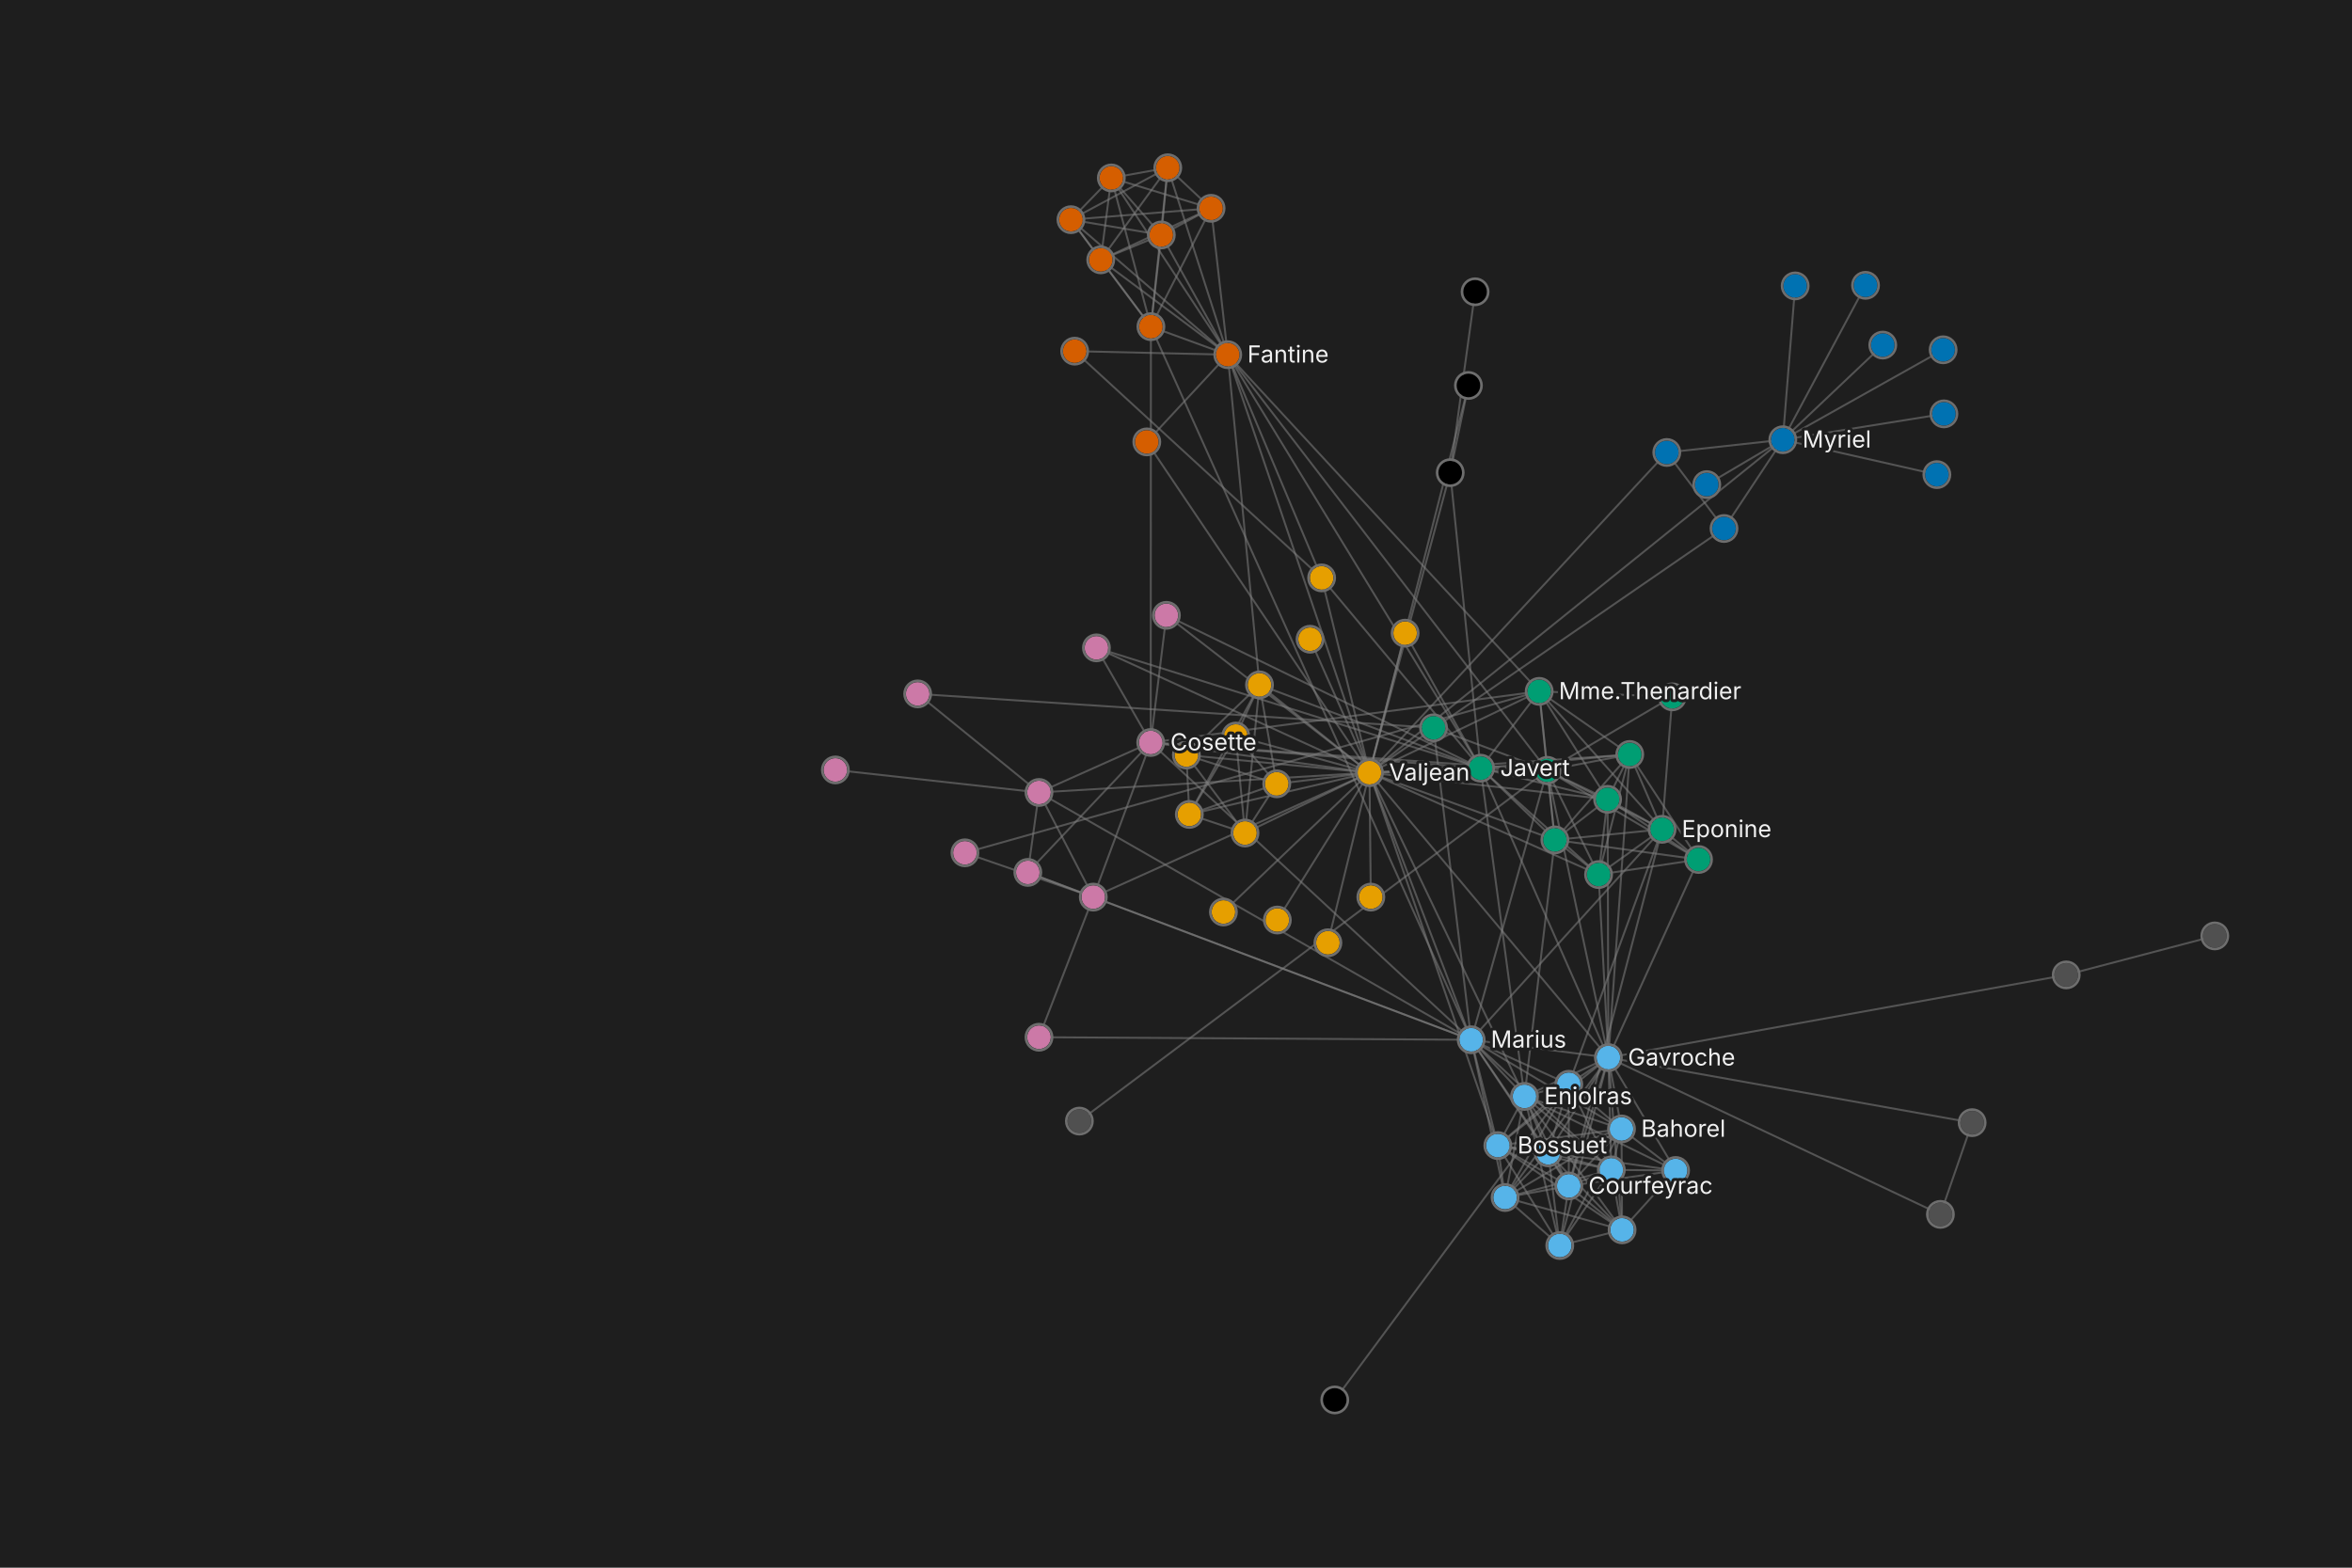
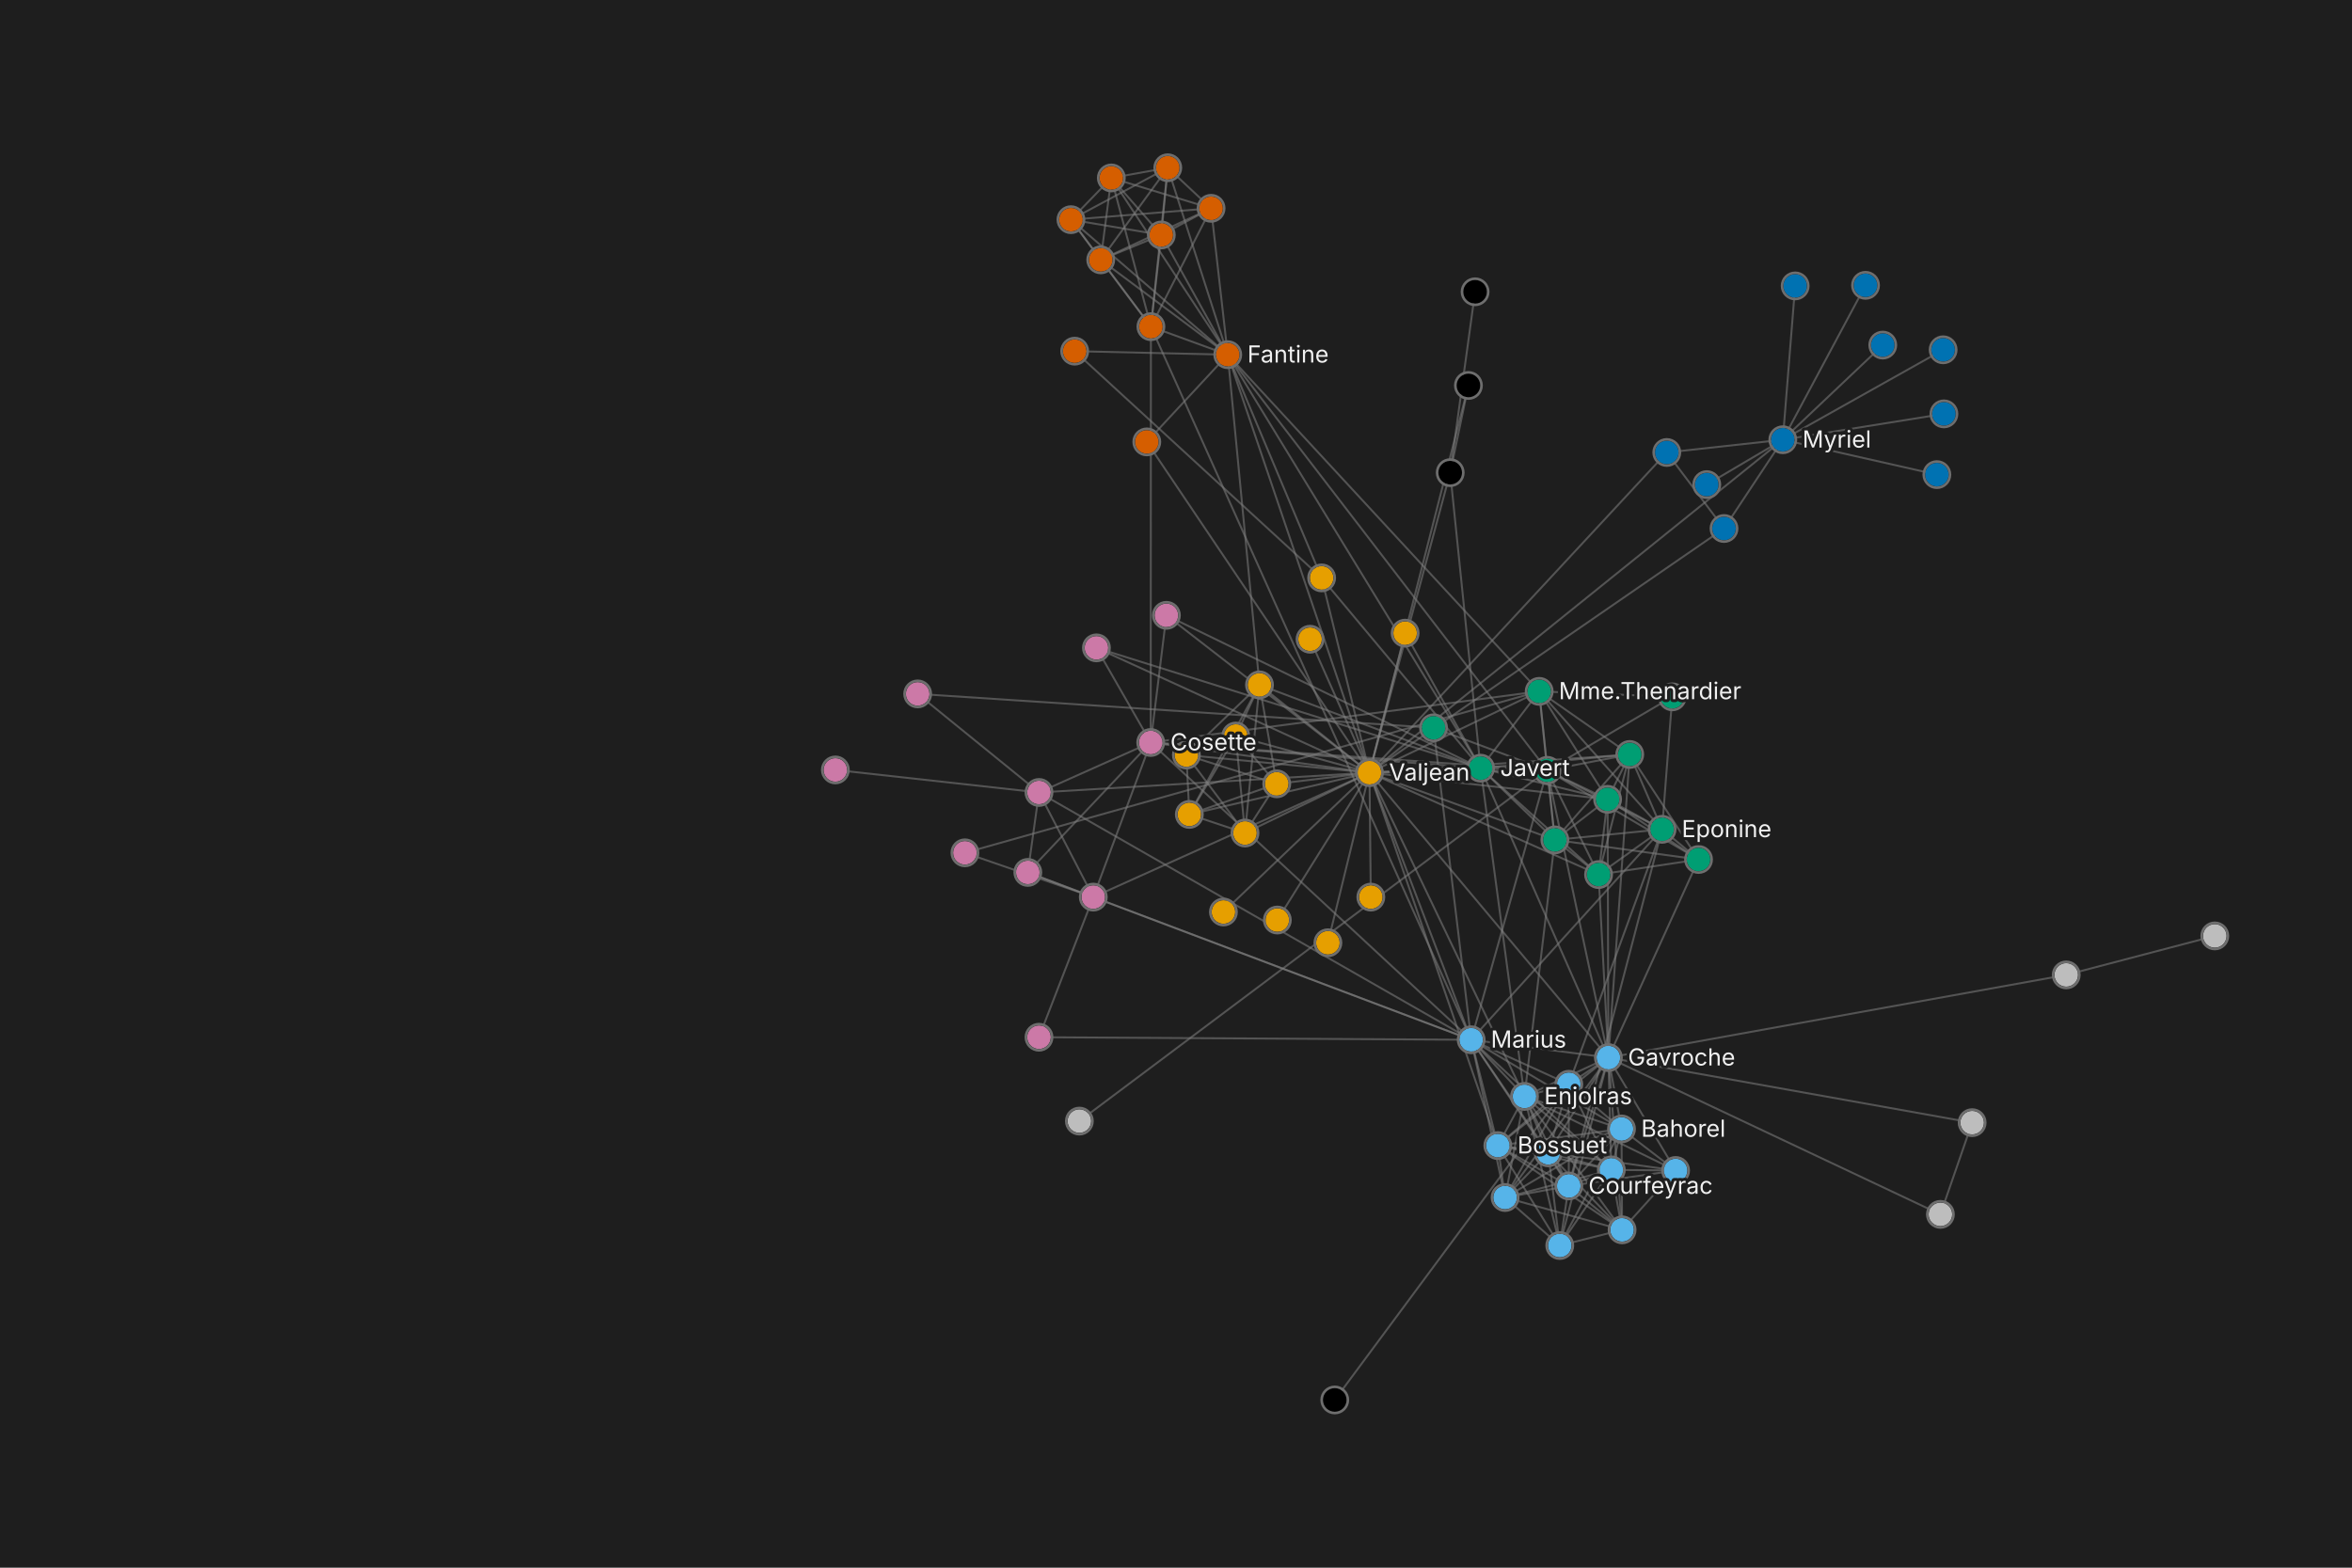
<svg xmlns="http://www.w3.org/2000/svg" viewBox="0 0 1200 800" width="1200" height="800" role="img" aria-label="Les Miserables colored by group, nothing selected">
  <rect width="1200" height="800" fill="#1E1E1E" />
  <g stroke="#808080" stroke-width="1" stroke-opacity="0.55" stroke-linecap="round">
    <line x1="991.8" y1="211.2" x2="909.6" y2="224.4" />
    <line x1="879.6" y1="269.7" x2="909.6" y2="224.4" />
    <line x1="850.4" y1="230.9" x2="909.6" y2="224.4" />
    <line x1="850.4" y1="230.9" x2="879.6" y2="269.7" />
    <line x1="915.9" y1="145.9" x2="909.6" y2="224.4" />
    <line x1="960.6" y1="176.1" x2="909.6" y2="224.4" />
    <line x1="988.2" y1="242.2" x2="909.6" y2="224.4" />
    <line x1="951.8" y1="145.6" x2="909.6" y2="224.4" />
    <line x1="991.4" y1="178.5" x2="909.6" y2="224.4" />
    <line x1="870.8" y1="247.3" x2="909.6" y2="224.4" />
    <line x1="698.7" y1="394.3" x2="677.5" y2="481.1" />
    <line x1="698.7" y1="394.3" x2="850.4" y2="230.9" />
    <line x1="698.7" y1="394.3" x2="879.6" y2="269.7" />
    <line x1="698.7" y1="394.3" x2="909.6" y2="224.4" />
    <line x1="585.1" y1="225.5" x2="698.7" y2="394.3" />
    <line x1="651.7" y1="469.5" x2="698.7" y2="394.3" />
    <line x1="668.4" y1="326.2" x2="698.7" y2="394.3" />
    <line x1="624.2" y1="465.4" x2="698.7" y2="394.3" />
    <line x1="592.5" y1="119.9" x2="587.2" y2="166.7" />
    <line x1="561.6" y1="132.6" x2="587.2" y2="166.7" />
    <line x1="561.6" y1="132.6" x2="592.5" y2="119.9" />
    <line x1="617.9" y1="106.3" x2="587.2" y2="166.7" />
    <line x1="617.9" y1="106.3" x2="592.5" y2="119.9" />
    <line x1="617.9" y1="106.3" x2="561.6" y2="132.6" />
    <line x1="546.4" y1="112.1" x2="587.2" y2="166.7" />
    <line x1="546.4" y1="112.1" x2="592.5" y2="119.9" />
    <line x1="546.4" y1="112.1" x2="561.6" y2="132.6" />
    <line x1="546.4" y1="112.1" x2="617.9" y2="106.3" />
    <line x1="567" y1="90.8" x2="587.2" y2="166.7" />
    <line x1="567" y1="90.8" x2="592.5" y2="119.9" />
    <line x1="567" y1="90.8" x2="561.6" y2="132.6" />
    <line x1="567" y1="90.8" x2="617.9" y2="106.3" />
    <line x1="567" y1="90.8" x2="546.4" y2="112.1" />
    <line x1="595.8" y1="85.6" x2="587.2" y2="166.7" />
    <line x1="595.8" y1="85.6" x2="592.5" y2="119.9" />
    <line x1="595.8" y1="85.6" x2="561.6" y2="132.6" />
    <line x1="595.8" y1="85.6" x2="617.9" y2="106.3" />
    <line x1="595.8" y1="85.6" x2="546.4" y2="112.1" />
    <line x1="595.8" y1="85.6" x2="567" y2="90.8" />
    <line x1="626.4" y1="181" x2="587.2" y2="166.7" />
    <line x1="626.4" y1="181" x2="592.5" y2="119.9" />
    <line x1="626.4" y1="181" x2="561.6" y2="132.6" />
    <line x1="626.4" y1="181" x2="617.9" y2="106.3" />
    <line x1="626.4" y1="181" x2="546.4" y2="112.1" />
    <line x1="626.4" y1="181" x2="567" y2="90.8" />
    <line x1="626.4" y1="181" x2="595.8" y2="85.6" />
    <line x1="626.4" y1="181" x2="585.1" y2="225.5" />
    <line x1="626.4" y1="181" x2="698.7" y2="394.3" />
    <line x1="785.3" y1="352.8" x2="626.4" y2="181" />
    <line x1="785.3" y1="352.8" x2="698.7" y2="394.3" />
    <line x1="789.4" y1="393.1" x2="785.3" y2="352.8" />
    <line x1="789.4" y1="393.1" x2="626.4" y2="181" />
    <line x1="789.4" y1="393.1" x2="698.7" y2="394.3" />
    <line x1="587.1" y1="378.9" x2="785.3" y2="352.8" />
    <line x1="587.1" y1="378.9" x2="698.7" y2="394.3" />
    <line x1="587.1" y1="378.9" x2="587.2" y2="166.7" />
    <line x1="587.1" y1="378.9" x2="789.4" y2="393.1" />
    <line x1="755.4" y1="392" x2="698.7" y2="394.3" />
    <line x1="755.4" y1="392" x2="626.4" y2="181" />
    <line x1="755.4" y1="392" x2="789.4" y2="393.1" />
    <line x1="755.4" y1="392" x2="785.3" y2="352.8" />
    <line x1="755.4" y1="392" x2="587.1" y2="378.9" />
    <line x1="739.9" y1="241.2" x2="698.7" y2="394.3" />
    <line x1="739.9" y1="241.2" x2="755.4" y2="392" />
    <line x1="642.6" y1="349.5" x2="626.4" y2="181" />
    <line x1="642.6" y1="349.5" x2="755.4" y2="392" />
    <line x1="642.6" y1="349.5" x2="698.7" y2="394.3" />
    <line x1="548.3" y1="179.2" x2="626.4" y2="181" />
    <line x1="674.3" y1="294.9" x2="548.3" y2="179.2" />
    <line x1="674.3" y1="294.9" x2="698.7" y2="394.3" />
    <line x1="674.3" y1="294.9" x2="626.4" y2="181" />
    <line x1="674.3" y1="294.9" x2="755.4" y2="392" />
    <line x1="699.4" y1="457.8" x2="698.7" y2="394.3" />
    <line x1="716.9" y1="323.1" x2="698.7" y2="394.3" />
    <line x1="716.9" y1="323.1" x2="755.4" y2="392" />
    <line x1="651.4" y1="400" x2="698.7" y2="394.3" />
    <line x1="651.4" y1="400" x2="642.6" y2="349.5" />
    <line x1="630.5" y1="375.6" x2="698.7" y2="394.3" />
    <line x1="630.5" y1="375.6" x2="651.4" y2="400" />
    <line x1="630.5" y1="375.6" x2="642.6" y2="349.5" />
    <line x1="605.3" y1="385.3" x2="651.4" y2="400" />
    <line x1="605.3" y1="385.3" x2="630.5" y2="375.6" />
    <line x1="605.3" y1="385.3" x2="698.7" y2="394.3" />
    <line x1="605.3" y1="385.3" x2="642.6" y2="349.5" />
    <line x1="635.2" y1="425.1" x2="651.4" y2="400" />
    <line x1="635.2" y1="425.1" x2="630.5" y2="375.6" />
    <line x1="635.2" y1="425.1" x2="605.3" y2="385.3" />
    <line x1="635.2" y1="425.1" x2="698.7" y2="394.3" />
    <line x1="635.2" y1="425.1" x2="642.6" y2="349.5" />
    <line x1="606.8" y1="415.6" x2="651.4" y2="400" />
    <line x1="606.8" y1="415.6" x2="630.5" y2="375.6" />
    <line x1="606.8" y1="415.6" x2="605.3" y2="385.3" />
    <line x1="606.8" y1="415.6" x2="635.2" y2="425.1" />
    <line x1="606.8" y1="415.6" x2="698.7" y2="394.3" />
    <line x1="606.8" y1="415.6" x2="642.6" y2="349.5" />
    <line x1="731.4" y1="371.4" x2="789.4" y2="393.1" />
    <line x1="550.7" y1="572.1" x2="789.4" y2="393.1" />
    <line x1="848" y1="423.2" x2="785.3" y2="352.8" />
    <line x1="848" y1="423.2" x2="789.4" y2="393.1" />
    <line x1="853.2" y1="355.6" x2="848" y2="423.2" />
    <line x1="853.2" y1="355.6" x2="789.4" y2="393.1" />
    <line x1="853.2" y1="355.6" x2="785.3" y2="352.8" />
    <line x1="595.1" y1="314" x2="698.7" y2="394.3" />
    <line x1="595.1" y1="314" x2="587.1" y2="378.9" />
    <line x1="595.1" y1="314" x2="755.4" y2="392" />
    <line x1="749.2" y1="196.7" x2="739.9" y2="241.2" />
    <line x1="749.2" y1="196.7" x2="698.7" y2="394.3" />
    <line x1="752.6" y1="148.9" x2="739.9" y2="241.2" />
    <line x1="1054.2" y1="497.5" x2="1130" y2="477.6" />
    <line x1="820.6" y1="539.7" x2="1054.2" y2="497.5" />
    <line x1="820.6" y1="539.7" x2="789.4" y2="393.1" />
    <line x1="820.6" y1="539.7" x2="755.4" y2="392" />
    <line x1="820.6" y1="539.7" x2="698.7" y2="394.3" />
    <line x1="557.8" y1="457.8" x2="587.1" y2="378.9" />
    <line x1="557.8" y1="457.8" x2="698.7" y2="394.3" />
    <line x1="492.3" y1="435.2" x2="557.8" y2="457.8" />
    <line x1="492.3" y1="435.2" x2="785.3" y2="352.8" />
    <line x1="530.1" y1="404.4" x2="557.8" y2="457.8" />
    <line x1="530.1" y1="404.4" x2="587.1" y2="378.9" />
    <line x1="530.1" y1="404.4" x2="698.7" y2="394.3" />
    <line x1="468.2" y1="354.1" x2="530.1" y2="404.4" />
    <line x1="468.2" y1="354.1" x2="731.4" y2="371.4" />
    <line x1="426.2" y1="392.9" x2="530.1" y2="404.4" />
    <line x1="524.4" y1="445.2" x2="530.1" y2="404.4" />
    <line x1="524.4" y1="445.2" x2="557.8" y2="457.8" />
    <line x1="524.4" y1="445.2" x2="587.1" y2="378.9" />
    <line x1="750.6" y1="530.6" x2="530.1" y2="404.4" />
    <line x1="750.6" y1="530.6" x2="557.8" y2="457.8" />
    <line x1="750.6" y1="530.6" x2="731.4" y2="371.4" />
    <line x1="750.6" y1="530.6" x2="524.4" y2="445.2" />
    <line x1="750.6" y1="530.6" x2="587.1" y2="378.9" />
    <line x1="750.6" y1="530.6" x2="698.7" y2="394.3" />
    <line x1="750.6" y1="530.6" x2="587.2" y2="166.7" />
    <line x1="750.6" y1="530.6" x2="789.4" y2="393.1" />
    <line x1="750.6" y1="530.6" x2="848" y2="423.2" />
    <line x1="750.6" y1="530.6" x2="820.6" y2="539.7" />
    <line x1="530.1" y1="529.3" x2="557.8" y2="457.8" />
    <line x1="530.1" y1="529.3" x2="750.6" y2="530.6" />
    <line x1="800.4" y1="553.3" x2="750.6" y2="530.6" />
    <line x1="800.4" y1="553.3" x2="848" y2="423.2" />
    <line x1="800.4" y1="553.3" x2="820.6" y2="539.7" />
    <line x1="777.8" y1="559.5" x2="750.6" y2="530.6" />
    <line x1="777.8" y1="559.5" x2="820.6" y2="539.7" />
    <line x1="777.8" y1="559.5" x2="755.4" y2="392" />
    <line x1="777.8" y1="559.5" x2="800.4" y2="553.3" />
    <line x1="777.8" y1="559.5" x2="698.7" y2="394.3" />
    <line x1="789.9" y1="588.3" x2="777.8" y2="559.5" />
    <line x1="789.9" y1="588.3" x2="750.6" y2="530.6" />
    <line x1="789.9" y1="588.3" x2="820.6" y2="539.7" />
    <line x1="789.9" y1="588.3" x2="800.4" y2="553.3" />
    <line x1="795.8" y1="635.6" x2="820.6" y2="539.7" />
    <line x1="795.8" y1="635.6" x2="777.8" y2="559.5" />
    <line x1="795.8" y1="635.6" x2="789.9" y2="588.3" />
    <line x1="767.9" y1="611.1" x2="820.6" y2="539.7" />
    <line x1="767.9" y1="611.1" x2="777.8" y2="559.5" />
    <line x1="767.9" y1="611.1" x2="795.8" y2="635.6" />
    <line x1="767.9" y1="611.1" x2="789.9" y2="588.3" />
    <line x1="767.9" y1="611.1" x2="800.4" y2="553.3" />
    <line x1="767.9" y1="611.1" x2="750.6" y2="530.6" />
    <line x1="800.4" y1="605.2" x2="750.6" y2="530.6" />
    <line x1="800.4" y1="605.2" x2="777.8" y2="559.5" />
    <line x1="800.4" y1="605.2" x2="789.9" y2="588.3" />
    <line x1="800.4" y1="605.2" x2="820.6" y2="539.7" />
    <line x1="800.4" y1="605.2" x2="800.4" y2="553.3" />
    <line x1="800.4" y1="605.2" x2="848" y2="423.2" />
    <line x1="800.4" y1="605.2" x2="767.9" y2="611.1" />
    <line x1="800.4" y1="605.2" x2="795.8" y2="635.6" />
    <line x1="827.3" y1="576.1" x2="789.9" y2="588.3" />
    <line x1="827.3" y1="576.1" x2="820.6" y2="539.7" />
    <line x1="827.3" y1="576.1" x2="800.4" y2="605.2" />
    <line x1="827.3" y1="576.1" x2="800.4" y2="553.3" />
    <line x1="827.3" y1="576.1" x2="777.8" y2="559.5" />
    <line x1="827.3" y1="576.1" x2="767.9" y2="611.1" />
    <line x1="827.3" y1="576.1" x2="795.8" y2="635.6" />
    <line x1="827.3" y1="576.1" x2="750.6" y2="530.6" />
    <line x1="764.2" y1="584.6" x2="750.6" y2="530.6" />
    <line x1="764.2" y1="584.6" x2="800.4" y2="605.2" />
    <line x1="764.2" y1="584.6" x2="820.6" y2="539.7" />
    <line x1="764.2" y1="584.6" x2="827.3" y2="576.1" />
    <line x1="764.2" y1="584.6" x2="777.8" y2="559.5" />
    <line x1="764.2" y1="584.6" x2="767.9" y2="611.1" />
    <line x1="764.2" y1="584.6" x2="795.8" y2="635.6" />
    <line x1="764.2" y1="584.6" x2="789.9" y2="588.3" />
    <line x1="764.2" y1="584.6" x2="800.4" y2="553.3" />
    <line x1="764.2" y1="584.6" x2="698.7" y2="394.3" />
    <line x1="822.1" y1="597" x2="827.3" y2="576.1" />
    <line x1="822.1" y1="597" x2="764.2" y2="584.6" />
    <line x1="822.1" y1="597" x2="820.6" y2="539.7" />
    <line x1="822.1" y1="597" x2="800.4" y2="605.2" />
    <line x1="822.1" y1="597" x2="777.8" y2="559.5" />
    <line x1="822.1" y1="597" x2="767.9" y2="611.1" />
    <line x1="822.1" y1="597" x2="795.8" y2="635.6" />
    <line x1="822.1" y1="597" x2="789.9" y2="588.3" />
    <line x1="822.1" y1="597" x2="800.4" y2="553.3" />
    <line x1="822.1" y1="597" x2="750.6" y2="530.6" />
    <line x1="827.6" y1="627.6" x2="764.2" y2="584.6" />
    <line x1="827.6" y1="627.6" x2="777.8" y2="559.5" />
    <line x1="827.6" y1="627.6" x2="789.9" y2="588.3" />
    <line x1="827.6" y1="627.6" x2="800.4" y2="605.2" />
    <line x1="827.6" y1="627.6" x2="822.1" y2="597" />
    <line x1="827.6" y1="627.6" x2="820.6" y2="539.7" />
    <line x1="827.6" y1="627.6" x2="827.3" y2="576.1" />
    <line x1="827.6" y1="627.6" x2="767.9" y2="611.1" />
    <line x1="827.6" y1="627.6" x2="795.8" y2="635.6" />
    <line x1="681" y1="714.4" x2="800.4" y2="553.3" />
    <line x1="820.2" y1="407.9" x2="789.4" y2="393.1" />
    <line x1="820.2" y1="407.9" x2="698.7" y2="394.3" />
    <line x1="820.2" y1="407.9" x2="785.3" y2="352.8" />
    <line x1="820.2" y1="407.9" x2="755.4" y2="392" />
    <line x1="820.2" y1="407.9" x2="820.6" y2="539.7" />
    <line x1="820.2" y1="407.9" x2="848" y2="423.2" />
    <line x1="831.5" y1="385" x2="789.4" y2="393.1" />
    <line x1="831.5" y1="385" x2="820.2" y2="407.9" />
    <line x1="831.5" y1="385" x2="698.7" y2="394.3" />
    <line x1="831.5" y1="385" x2="785.3" y2="352.8" />
    <line x1="831.5" y1="385" x2="755.4" y2="392" />
    <line x1="831.5" y1="385" x2="820.6" y2="539.7" />
    <line x1="831.5" y1="385" x2="848" y2="423.2" />
    <line x1="793.3" y1="428.6" x2="789.4" y2="393.1" />
    <line x1="793.3" y1="428.6" x2="831.5" y2="385" />
    <line x1="793.3" y1="428.6" x2="820.2" y2="407.9" />
    <line x1="793.3" y1="428.6" x2="698.7" y2="394.3" />
    <line x1="793.3" y1="428.6" x2="785.3" y2="352.8" />
    <line x1="793.3" y1="428.6" x2="755.4" y2="392" />
    <line x1="793.3" y1="428.6" x2="848" y2="423.2" />
    <line x1="793.3" y1="428.6" x2="777.8" y2="559.5" />
    <line x1="815.6" y1="446.3" x2="755.4" y2="392" />
    <line x1="815.6" y1="446.3" x2="831.5" y2="385" />
    <line x1="815.6" y1="446.3" x2="820.2" y2="407.9" />
    <line x1="815.6" y1="446.3" x2="793.3" y2="428.6" />
    <line x1="815.6" y1="446.3" x2="698.7" y2="394.3" />
    <line x1="815.6" y1="446.3" x2="820.6" y2="539.7" />
    <line x1="815.6" y1="446.3" x2="848" y2="423.2" />
    <line x1="815.6" y1="446.3" x2="789.4" y2="393.1" />
    <line x1="559.4" y1="330.6" x2="587.1" y2="378.9" />
    <line x1="559.4" y1="330.6" x2="755.4" y2="392" />
    <line x1="559.4" y1="330.6" x2="698.7" y2="394.3" />
    <line x1="1006.2" y1="572.9" x2="820.6" y2="539.7" />
    <line x1="990" y1="619.7" x2="820.6" y2="539.7" />
    <line x1="990" y1="619.7" x2="1006.2" y2="572.9" />
    <line x1="866.6" y1="438.6" x2="831.5" y2="385" />
    <line x1="866.6" y1="438.6" x2="820.2" y2="407.9" />
    <line x1="866.6" y1="438.6" x2="789.4" y2="393.1" />
    <line x1="866.6" y1="438.6" x2="820.6" y2="539.7" />
    <line x1="866.6" y1="438.6" x2="848" y2="423.2" />
    <line x1="866.6" y1="438.6" x2="793.3" y2="428.6" />
    <line x1="866.6" y1="438.6" x2="815.6" y2="446.3" />
    <line x1="854.9" y1="597.3" x2="764.2" y2="584.6" />
    <line x1="854.9" y1="597.3" x2="822.1" y2="597" />
    <line x1="854.9" y1="597.3" x2="827.6" y2="627.6" />
    <line x1="854.9" y1="597.3" x2="827.3" y2="576.1" />
    <line x1="854.9" y1="597.3" x2="800.4" y2="605.2" />
    <line x1="854.9" y1="597.3" x2="820.6" y2="539.7" />
    <line x1="854.9" y1="597.3" x2="777.8" y2="559.5" />
  </g>
  <g>
    <circle cx="909.6" cy="224.4" r="6" fill="#0072B2" />
    <circle cx="909.6" cy="224.4" r="6.7" fill="none" stroke="#6E6E6E" stroke-width="1.3" />
    <circle cx="991.8" cy="211.2" r="6" fill="#0072B2" />
    <circle cx="991.8" cy="211.2" r="6.7" fill="none" stroke="#6E6E6E" stroke-width="1.3" />
    <circle cx="879.6" cy="269.7" r="6" fill="#0072B2" />
    <circle cx="879.6" cy="269.7" r="6.7" fill="none" stroke="#6E6E6E" stroke-width="1.3" />
    <circle cx="850.4" cy="230.9" r="6" fill="#0072B2" />
    <circle cx="850.4" cy="230.9" r="6.7" fill="none" stroke="#6E6E6E" stroke-width="1.3" />
    <circle cx="915.9" cy="145.9" r="6" fill="#0072B2" />
    <circle cx="915.9" cy="145.9" r="6.7" fill="none" stroke="#6E6E6E" stroke-width="1.3" />
    <circle cx="960.6" cy="176.1" r="6" fill="#0072B2" />
    <circle cx="960.6" cy="176.1" r="6.7" fill="none" stroke="#6E6E6E" stroke-width="1.3" />
    <circle cx="988.2" cy="242.2" r="6" fill="#0072B2" />
    <circle cx="988.2" cy="242.2" r="6.7" fill="none" stroke="#6E6E6E" stroke-width="1.3" />
    <circle cx="951.8" cy="145.6" r="6" fill="#0072B2" />
    <circle cx="951.8" cy="145.6" r="6.7" fill="none" stroke="#6E6E6E" stroke-width="1.3" />
    <circle cx="991.4" cy="178.5" r="6" fill="#0072B2" />
    <circle cx="991.4" cy="178.5" r="6.7" fill="none" stroke="#6E6E6E" stroke-width="1.3" />
    <circle cx="870.8" cy="247.3" r="6" fill="#0072B2" />
    <circle cx="870.8" cy="247.3" r="6.7" fill="none" stroke="#6E6E6E" stroke-width="1.3" />
    <circle cx="677.5" cy="481.1" r="6" fill="#E69F00" />
    <circle cx="677.5" cy="481.1" r="6.7" fill="none" stroke="#6E6E6E" stroke-width="1.3" />
    <circle cx="698.7" cy="394.3" r="6" fill="#E69F00" />
    <circle cx="698.7" cy="394.3" r="6.7" fill="none" stroke="#6E6E6E" stroke-width="1.3" />
    <circle cx="585.1" cy="225.5" r="6" fill="#D55E00" />
    <circle cx="585.1" cy="225.5" r="6.7" fill="none" stroke="#6E6E6E" stroke-width="1.3" />
    <circle cx="651.7" cy="469.5" r="6" fill="#E69F00" />
    <circle cx="651.7" cy="469.5" r="6.7" fill="none" stroke="#6E6E6E" stroke-width="1.3" />
    <circle cx="668.4" cy="326.2" r="6" fill="#E69F00" />
    <circle cx="668.4" cy="326.2" r="6.7" fill="none" stroke="#6E6E6E" stroke-width="1.3" />
    <circle cx="624.2" cy="465.4" r="6" fill="#E69F00" />
    <circle cx="624.2" cy="465.4" r="6.7" fill="none" stroke="#6E6E6E" stroke-width="1.3" />
    <circle cx="587.2" cy="166.7" r="6" fill="#D55E00" />
    <circle cx="587.2" cy="166.7" r="6.7" fill="none" stroke="#6E6E6E" stroke-width="1.3" />
    <circle cx="592.5" cy="119.9" r="6" fill="#D55E00" />
    <circle cx="592.5" cy="119.9" r="6.7" fill="none" stroke="#6E6E6E" stroke-width="1.3" />
    <circle cx="561.6" cy="132.6" r="6" fill="#D55E00" />
    <circle cx="561.6" cy="132.6" r="6.7" fill="none" stroke="#6E6E6E" stroke-width="1.3" />
    <circle cx="617.9" cy="106.3" r="6" fill="#D55E00" />
    <circle cx="617.9" cy="106.3" r="6.7" fill="none" stroke="#6E6E6E" stroke-width="1.3" />
    <circle cx="546.4" cy="112.1" r="6" fill="#D55E00" />
    <circle cx="546.4" cy="112.1" r="6.7" fill="none" stroke="#6E6E6E" stroke-width="1.3" />
    <circle cx="567" cy="90.8" r="6" fill="#D55E00" />
    <circle cx="567" cy="90.8" r="6.7" fill="none" stroke="#6E6E6E" stroke-width="1.3" />
    <circle cx="595.8" cy="85.6" r="6" fill="#D55E00" />
    <circle cx="595.8" cy="85.6" r="6.7" fill="none" stroke="#6E6E6E" stroke-width="1.3" />
    <circle cx="626.4" cy="181" r="6" fill="#D55E00" />
    <circle cx="626.4" cy="181" r="6.7" fill="none" stroke="#6E6E6E" stroke-width="1.3" />
    <circle cx="785.3" cy="352.8" r="6" fill="#009E73" />
    <circle cx="785.3" cy="352.8" r="6.7" fill="none" stroke="#6E6E6E" stroke-width="1.3" />
    <circle cx="789.4" cy="393.1" r="6" fill="#009E73" />
    <circle cx="789.4" cy="393.1" r="6.7" fill="none" stroke="#6E6E6E" stroke-width="1.3" />
    <circle cx="587.1" cy="378.9" r="6" fill="#CC79A7" />
    <circle cx="587.1" cy="378.9" r="6.7" fill="none" stroke="#6E6E6E" stroke-width="1.3" />
    <circle cx="755.4" cy="392" r="6" fill="#009E73" />
    <circle cx="755.4" cy="392" r="6.7" fill="none" stroke="#6E6E6E" stroke-width="1.3" />
    <circle cx="739.9" cy="241.2" r="6" fill="#000000" />
    <circle cx="739.9" cy="241.2" r="6.7" fill="none" stroke="#6E6E6E" stroke-width="1.3" />
    <circle cx="642.6" cy="349.5" r="6" fill="#E69F00" />
    <circle cx="642.6" cy="349.5" r="6.7" fill="none" stroke="#6E6E6E" stroke-width="1.3" />
    <circle cx="548.3" cy="179.2" r="6" fill="#D55E00" />
    <circle cx="548.3" cy="179.2" r="6.7" fill="none" stroke="#6E6E6E" stroke-width="1.3" />
    <circle cx="674.3" cy="294.9" r="6" fill="#E69F00" />
    <circle cx="674.3" cy="294.9" r="6.7" fill="none" stroke="#6E6E6E" stroke-width="1.3" />
    <circle cx="699.4" cy="457.8" r="6" fill="#E69F00" />
    <circle cx="699.4" cy="457.8" r="6.7" fill="none" stroke="#6E6E6E" stroke-width="1.3" />
    <circle cx="716.9" cy="323.1" r="6" fill="#E69F00" />
    <circle cx="716.9" cy="323.1" r="6.7" fill="none" stroke="#6E6E6E" stroke-width="1.3" />
    <circle cx="651.4" cy="400" r="6" fill="#E69F00" />
    <circle cx="651.4" cy="400" r="6.7" fill="none" stroke="#6E6E6E" stroke-width="1.3" />
    <circle cx="630.5" cy="375.6" r="6" fill="#E69F00" />
    <circle cx="630.5" cy="375.6" r="6.7" fill="none" stroke="#6E6E6E" stroke-width="1.3" />
    <circle cx="605.3" cy="385.3" r="6" fill="#E69F00" />
    <circle cx="605.3" cy="385.3" r="6.7" fill="none" stroke="#6E6E6E" stroke-width="1.3" />
    <circle cx="635.2" cy="425.1" r="6" fill="#E69F00" />
    <circle cx="635.2" cy="425.1" r="6.7" fill="none" stroke="#6E6E6E" stroke-width="1.3" />
    <circle cx="606.8" cy="415.6" r="6" fill="#E69F00" />
    <circle cx="606.8" cy="415.6" r="6.7" fill="none" stroke="#6E6E6E" stroke-width="1.3" />
    <circle cx="731.4" cy="371.4" r="6" fill="#009E73" />
    <circle cx="731.4" cy="371.4" r="6.7" fill="none" stroke="#6E6E6E" stroke-width="1.3" />
-     <circle cx="550.7" cy="572.1" r="6" fill="#505050" />
+     <circle cx="550.7" cy="572.1" r="6" fill="#BDBDBD" />
    <circle cx="550.7" cy="572.1" r="6.7" fill="none" stroke="#6E6E6E" stroke-width="1.3" />
    <circle cx="848" cy="423.2" r="6" fill="#009E73" />
    <circle cx="848" cy="423.2" r="6.7" fill="none" stroke="#6E6E6E" stroke-width="1.3" />
    <circle cx="853.2" cy="355.6" r="6" fill="#009E73" />
    <circle cx="853.2" cy="355.6" r="6.7" fill="none" stroke="#6E6E6E" stroke-width="1.3" />
    <circle cx="595.1" cy="314" r="6" fill="#CC79A7" />
    <circle cx="595.1" cy="314" r="6.7" fill="none" stroke="#6E6E6E" stroke-width="1.3" />
    <circle cx="749.2" cy="196.7" r="6" fill="#000000" />
    <circle cx="749.2" cy="196.7" r="6.7" fill="none" stroke="#6E6E6E" stroke-width="1.3" />
    <circle cx="752.6" cy="148.9" r="6" fill="#000000" />
    <circle cx="752.6" cy="148.9" r="6.7" fill="none" stroke="#6E6E6E" stroke-width="1.3" />
-     <circle cx="1130" cy="477.6" r="6" fill="#505050" />
+     <circle cx="1130" cy="477.6" r="6" fill="#BDBDBD" />
    <circle cx="1130" cy="477.6" r="6.7" fill="none" stroke="#6E6E6E" stroke-width="1.3" />
-     <circle cx="1054.2" cy="497.5" r="6" fill="#505050" />
+     <circle cx="1054.2" cy="497.5" r="6" fill="#BDBDBD" />
    <circle cx="1054.2" cy="497.5" r="6.7" fill="none" stroke="#6E6E6E" stroke-width="1.3" />
    <circle cx="820.6" cy="539.7" r="6" fill="#56B4E9" />
    <circle cx="820.6" cy="539.7" r="6.7" fill="none" stroke="#6E6E6E" stroke-width="1.3" />
    <circle cx="557.8" cy="457.8" r="6" fill="#CC79A7" />
    <circle cx="557.8" cy="457.8" r="6.7" fill="none" stroke="#6E6E6E" stroke-width="1.3" />
    <circle cx="492.3" cy="435.2" r="6" fill="#CC79A7" />
    <circle cx="492.3" cy="435.2" r="6.7" fill="none" stroke="#6E6E6E" stroke-width="1.3" />
    <circle cx="530.1" cy="404.4" r="6" fill="#CC79A7" />
    <circle cx="530.1" cy="404.4" r="6.7" fill="none" stroke="#6E6E6E" stroke-width="1.3" />
    <circle cx="468.2" cy="354.1" r="6" fill="#CC79A7" />
    <circle cx="468.2" cy="354.1" r="6.7" fill="none" stroke="#6E6E6E" stroke-width="1.3" />
    <circle cx="426.2" cy="392.9" r="6" fill="#CC79A7" />
    <circle cx="426.2" cy="392.9" r="6.7" fill="none" stroke="#6E6E6E" stroke-width="1.3" />
    <circle cx="524.4" cy="445.2" r="6" fill="#CC79A7" />
    <circle cx="524.4" cy="445.2" r="6.7" fill="none" stroke="#6E6E6E" stroke-width="1.3" />
    <circle cx="750.6" cy="530.6" r="6" fill="#56B4E9" />
    <circle cx="750.6" cy="530.6" r="6.7" fill="none" stroke="#6E6E6E" stroke-width="1.3" />
    <circle cx="530.1" cy="529.3" r="6" fill="#CC79A7" />
    <circle cx="530.1" cy="529.3" r="6.7" fill="none" stroke="#6E6E6E" stroke-width="1.3" />
    <circle cx="800.4" cy="553.3" r="6" fill="#56B4E9" />
    <circle cx="800.4" cy="553.3" r="6.7" fill="none" stroke="#6E6E6E" stroke-width="1.3" />
    <circle cx="777.8" cy="559.5" r="6" fill="#56B4E9" />
    <circle cx="777.8" cy="559.5" r="6.7" fill="none" stroke="#6E6E6E" stroke-width="1.3" />
    <circle cx="789.9" cy="588.3" r="6" fill="#56B4E9" />
    <circle cx="789.9" cy="588.3" r="6.7" fill="none" stroke="#6E6E6E" stroke-width="1.3" />
    <circle cx="795.8" cy="635.6" r="6" fill="#56B4E9" />
    <circle cx="795.8" cy="635.6" r="6.7" fill="none" stroke="#6E6E6E" stroke-width="1.3" />
    <circle cx="767.9" cy="611.1" r="6" fill="#56B4E9" />
    <circle cx="767.9" cy="611.1" r="6.7" fill="none" stroke="#6E6E6E" stroke-width="1.3" />
    <circle cx="800.4" cy="605.2" r="6" fill="#56B4E9" />
    <circle cx="800.4" cy="605.2" r="6.7" fill="none" stroke="#6E6E6E" stroke-width="1.3" />
    <circle cx="827.3" cy="576.1" r="6" fill="#56B4E9" />
    <circle cx="827.3" cy="576.1" r="6.7" fill="none" stroke="#6E6E6E" stroke-width="1.3" />
    <circle cx="764.2" cy="584.6" r="6" fill="#56B4E9" />
    <circle cx="764.2" cy="584.6" r="6.7" fill="none" stroke="#6E6E6E" stroke-width="1.3" />
    <circle cx="822.1" cy="597" r="6" fill="#56B4E9" />
    <circle cx="822.1" cy="597" r="6.7" fill="none" stroke="#6E6E6E" stroke-width="1.3" />
    <circle cx="827.6" cy="627.6" r="6" fill="#56B4E9" />
    <circle cx="827.6" cy="627.6" r="6.7" fill="none" stroke="#6E6E6E" stroke-width="1.3" />
    <circle cx="681" cy="714.4" r="6" fill="#000000" />
    <circle cx="681" cy="714.4" r="6.7" fill="none" stroke="#6E6E6E" stroke-width="1.3" />
    <circle cx="820.2" cy="407.9" r="6" fill="#009E73" />
    <circle cx="820.2" cy="407.9" r="6.7" fill="none" stroke="#6E6E6E" stroke-width="1.3" />
    <circle cx="831.5" cy="385" r="6" fill="#009E73" />
    <circle cx="831.5" cy="385" r="6.7" fill="none" stroke="#6E6E6E" stroke-width="1.3" />
    <circle cx="793.3" cy="428.6" r="6" fill="#009E73" />
    <circle cx="793.3" cy="428.6" r="6.7" fill="none" stroke="#6E6E6E" stroke-width="1.3" />
    <circle cx="815.6" cy="446.3" r="6" fill="#009E73" />
    <circle cx="815.6" cy="446.3" r="6.7" fill="none" stroke="#6E6E6E" stroke-width="1.3" />
    <circle cx="559.4" cy="330.6" r="6" fill="#CC79A7" />
    <circle cx="559.4" cy="330.6" r="6.7" fill="none" stroke="#6E6E6E" stroke-width="1.3" />
-     <circle cx="1006.2" cy="572.9" r="6" fill="#505050" />
+     <circle cx="1006.2" cy="572.9" r="6" fill="#BDBDBD" />
    <circle cx="1006.2" cy="572.9" r="6.7" fill="none" stroke="#6E6E6E" stroke-width="1.3" />
-     <circle cx="990" cy="619.7" r="6" fill="#505050" />
+     <circle cx="990" cy="619.7" r="6" fill="#BDBDBD" />
    <circle cx="990" cy="619.7" r="6.7" fill="none" stroke="#6E6E6E" stroke-width="1.3" />
    <circle cx="866.6" cy="438.6" r="6" fill="#009E73" />
    <circle cx="866.6" cy="438.6" r="6.7" fill="none" stroke="#6E6E6E" stroke-width="1.3" />
    <circle cx="854.9" cy="597.3" r="6" fill="#56B4E9" />
    <circle cx="854.9" cy="597.3" r="6.7" fill="none" stroke="#6E6E6E" stroke-width="1.3" />
  </g>
  <g font-family="Inter Variable, Inter, system-ui, sans-serif" font-size="12" fill="#F0F0F0" stroke="#1E1E1E" stroke-width="3" stroke-linejoin="round" paint-order="stroke">
    <text x="708.7" y="398.3">Valjean</text>
    <text x="830.6" y="543.7">Gavroche</text>
    <text x="760.6" y="534.6">Marius</text>
    <text x="765.4" y="396">Javert</text>
    <text x="636.4" y="185">Fantine</text>
    <text x="787.8" y="563.5">Enjolras</text>
    <text x="810.4" y="609.2">Courfeyrac</text>
    <text x="774.2" y="588.6">Bossuet</text>
    <text x="837.3" y="580.1">Bahorel</text>
    <text x="795.3" y="356.8">Mme.Thenardier</text>
    <text x="597.1" y="382.9">Cosette</text>
    <text x="858" y="427.2">Eponine</text>
    <text x="919.6" y="228.4">Myriel</text>
  </g>
</svg>
